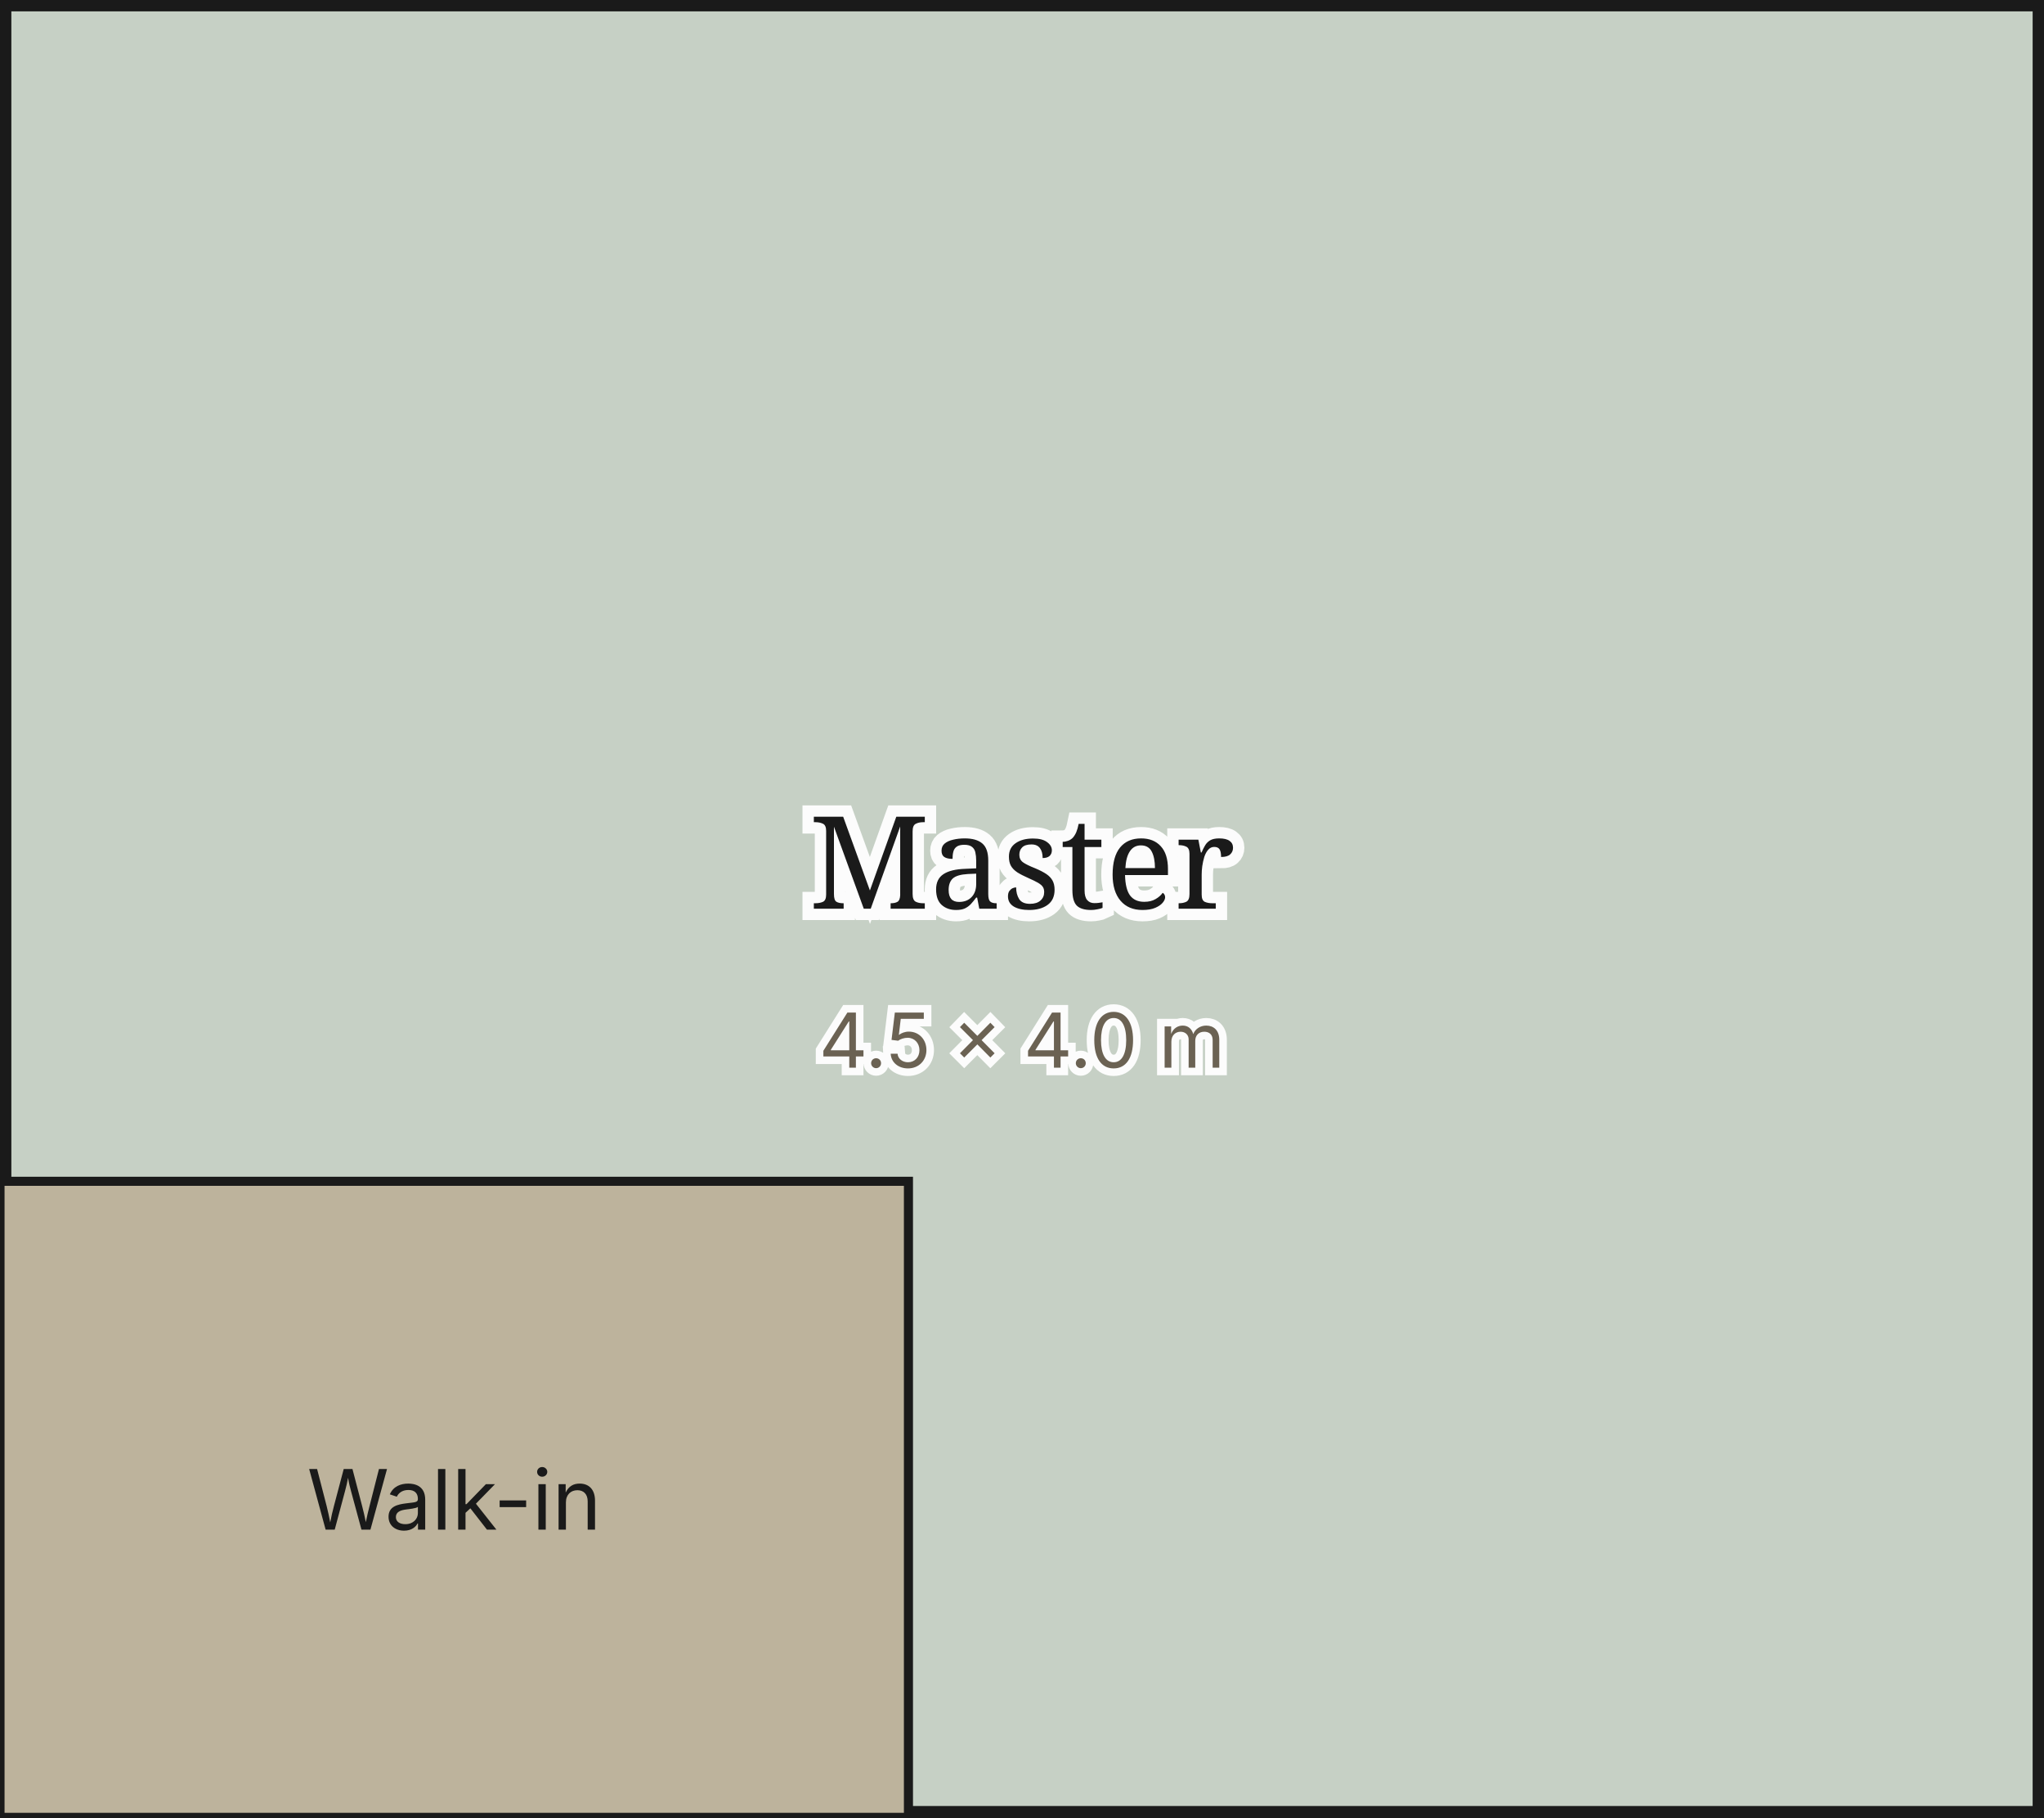
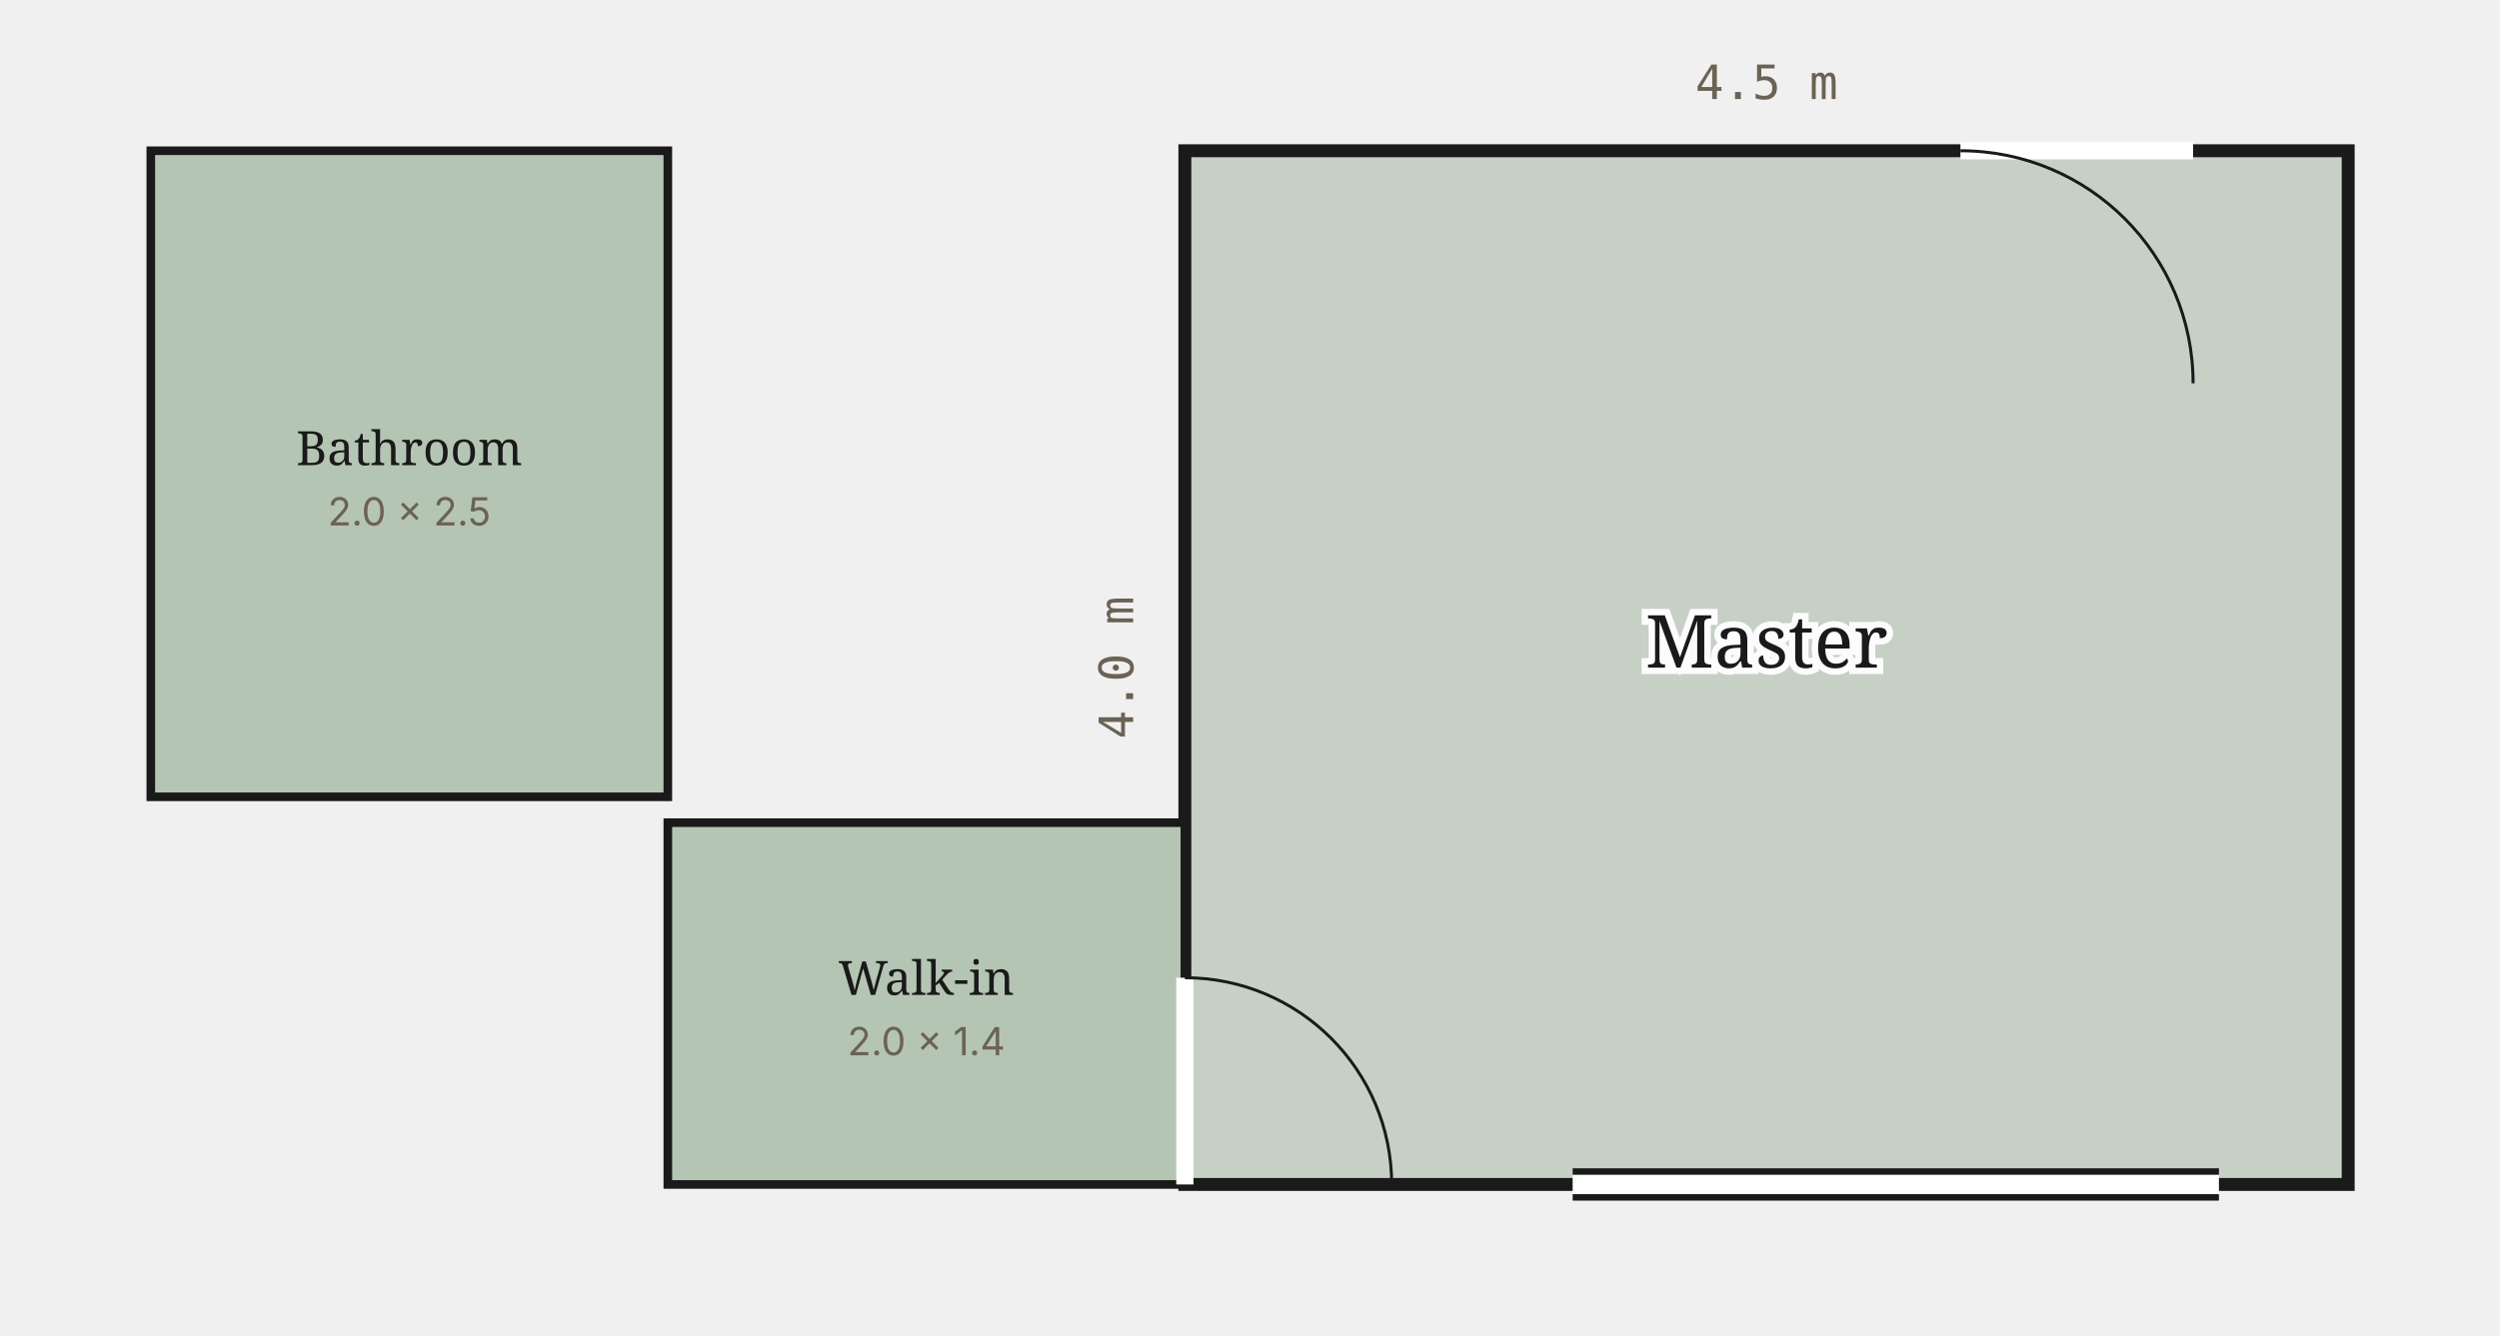
- <svg xmlns="http://www.w3.org/2000/svg" class="svg-room" viewBox="0 0 270 240" preserveAspectRatio="xMidYMid meet">
+ <svg xmlns="http://www.w3.org/2000/svg" class="svg-room" viewBox="0 0 580 310" preserveAspectRatio="xMidYMid meet">
  <g class="walls">
-     <rect x="0" y="0" width="270" height="240" fill="#c6d0c5" stroke="#1a1a1a" stroke-width="3" />
+     <rect x="275" y="35" width="270" height="240" fill="#c6d0c5" stroke="#1a1a1a" stroke-width="3" />
+     <rect x="155" y="191" width="120" height="84" fill="#b5c5b3" stroke="#1a1a1a" stroke-width="2" />
+     <rect x="35" y="35" width="120" height="150" fill="#b5c5b3" stroke="#1a1a1a" stroke-width="2" />
  </g>
-   <g class="fixtures">
-     <rect x="0" y="156" width="120" height="84" fill="#bdb39c" stroke="#1a1a1a" stroke-width="1.2" />
-     <text x="60" y="202" text-anchor="middle" font-family="-apple-system" font-size="11" fill="#1a1a1a">Walk-in</text>
+   <g class="openings">
+     <line x1="455" y1="35" x2="509" y2="35" stroke="#fff" stroke-width="4" />
+     <path d="M455,35 A54,54 0 0,1 509,89" fill="none" stroke="#1a1a1a" stroke-width="0.7" />
+     <line x1="275" y1="227" x2="275" y2="275" stroke="#fff" stroke-width="4" />
+     <path d="M275,227 A48,48 0 0,1 323,275" fill="none" stroke="#1a1a1a" stroke-width="0.7" />
+     <line x1="365" y1="275" x2="515" y2="275" stroke="#fff" stroke-width="6" />
+     <line x1="365" y1="272" x2="515" y2="272" stroke="#1a1a1a" stroke-width="1.5" />
+     <line x1="365" y1="278" x2="515" y2="278" stroke="#1a1a1a" stroke-width="1.5" />
+   </g>
+   <g class="dims" font-family="JetBrains Mono,monospace" font-size="11" fill="#6b6253">
+     <text x="410" y="23" text-anchor="middle">4.5 m</text>
+     <text x="263" y="155" text-anchor="middle" transform="rotate(-90 263 155)">4.0 m</text>
+     <text x="215" y="231" text-anchor="middle" font-family="Cormorant Garamond,serif" font-size="11" fill="#1a1a1a" font-weight="500">Walk-in</text>
+     <text x="215" y="245" text-anchor="middle" font-family="-apple-system" font-size="9" fill="#6b6253">2.0 × 1.4</text>
+     <text x="95" y="108" text-anchor="middle" font-family="Cormorant Garamond,serif" font-size="11" fill="#1a1a1a" font-weight="500">Bathroom</text>
+     <text x="95" y="122" text-anchor="middle" font-family="-apple-system" font-size="9" fill="#6b6253">2.0 × 2.5</text>
  </g>
  <g class="labels">
-     <text x="135" y="120" text-anchor="middle" font-family="Cormorant Garamond,serif" font-size="17" fill="#1a1a1a" font-weight="500" style="paint-order:stroke;stroke:#fffffff0;stroke-width:3">Master</text>
-     <text x="135" y="141" text-anchor="middle" font-family="-apple-system,sans-serif" font-size="10" fill="#6b6253" style="paint-order:stroke;stroke:#fffffff0;stroke-width:2">4.5 × 4.0 m</text>
+     <text x="410" y="155" text-anchor="middle" font-family="Cormorant Garamond,serif" font-size="17" fill="#1a1a1a" font-weight="500" style="paint-order:stroke;stroke:#fffffff0;stroke-width:3">Master</text>
  </g>
  <g class="furniture" />
</svg>
